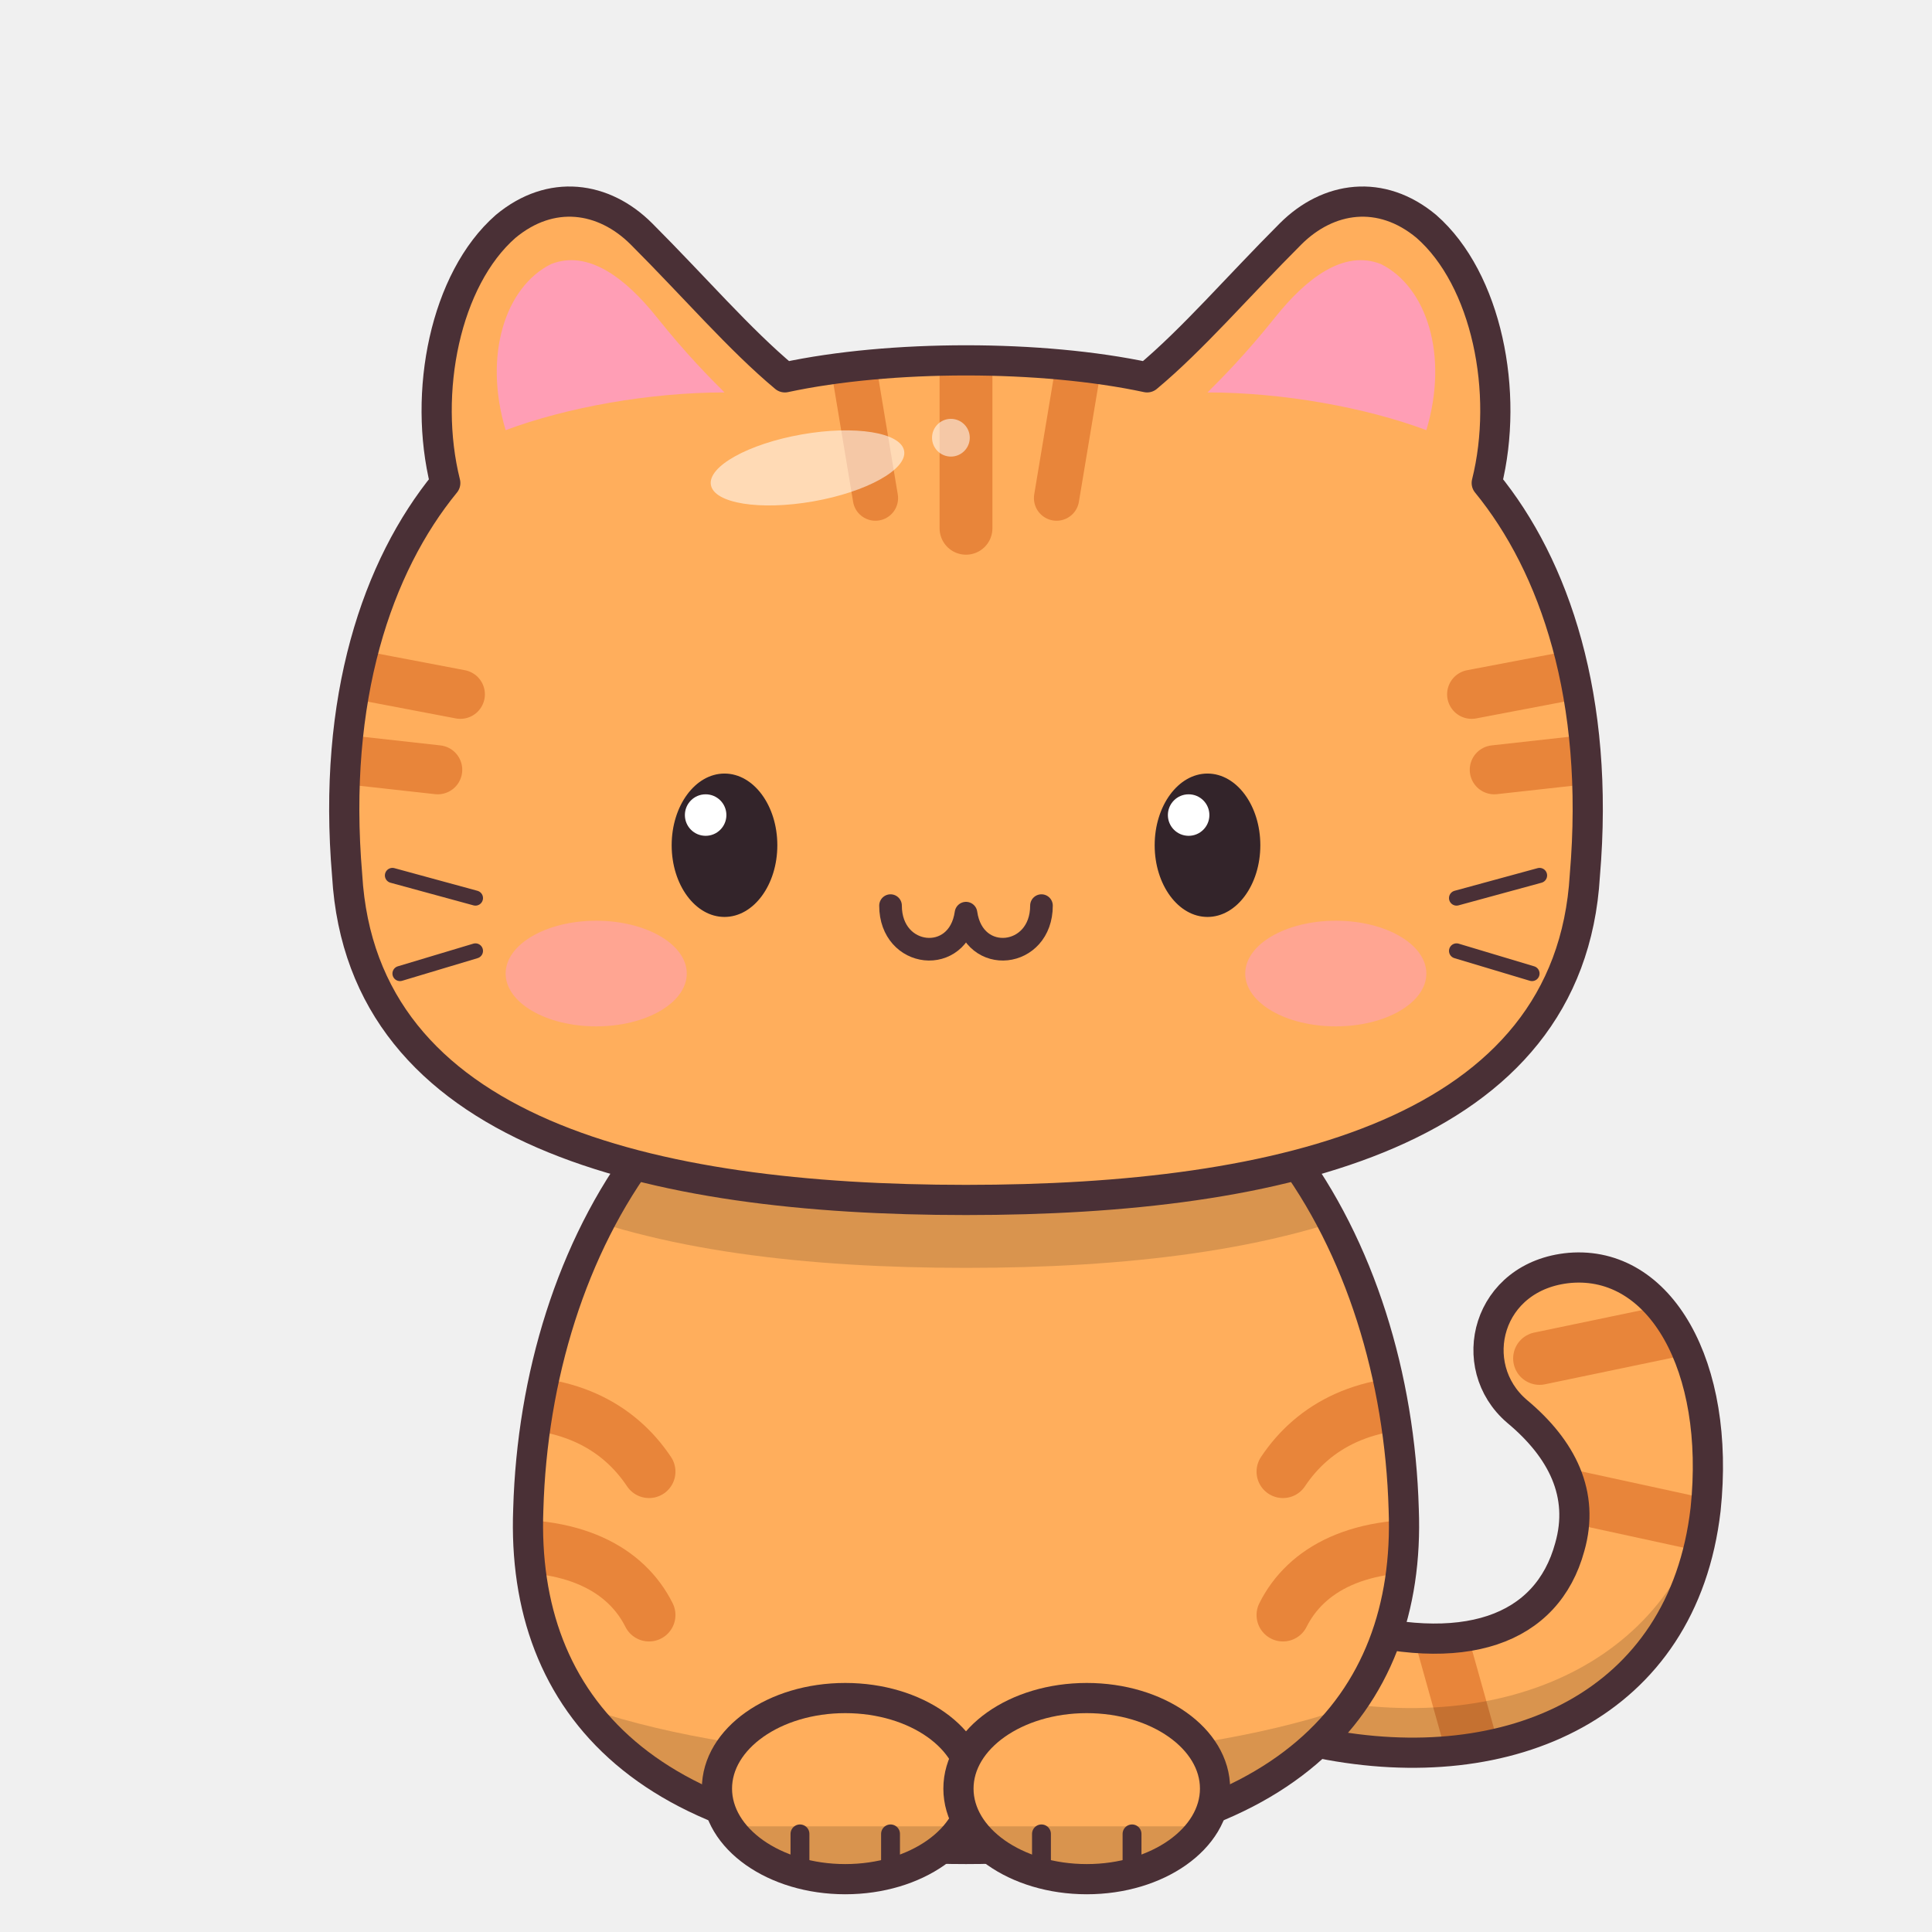
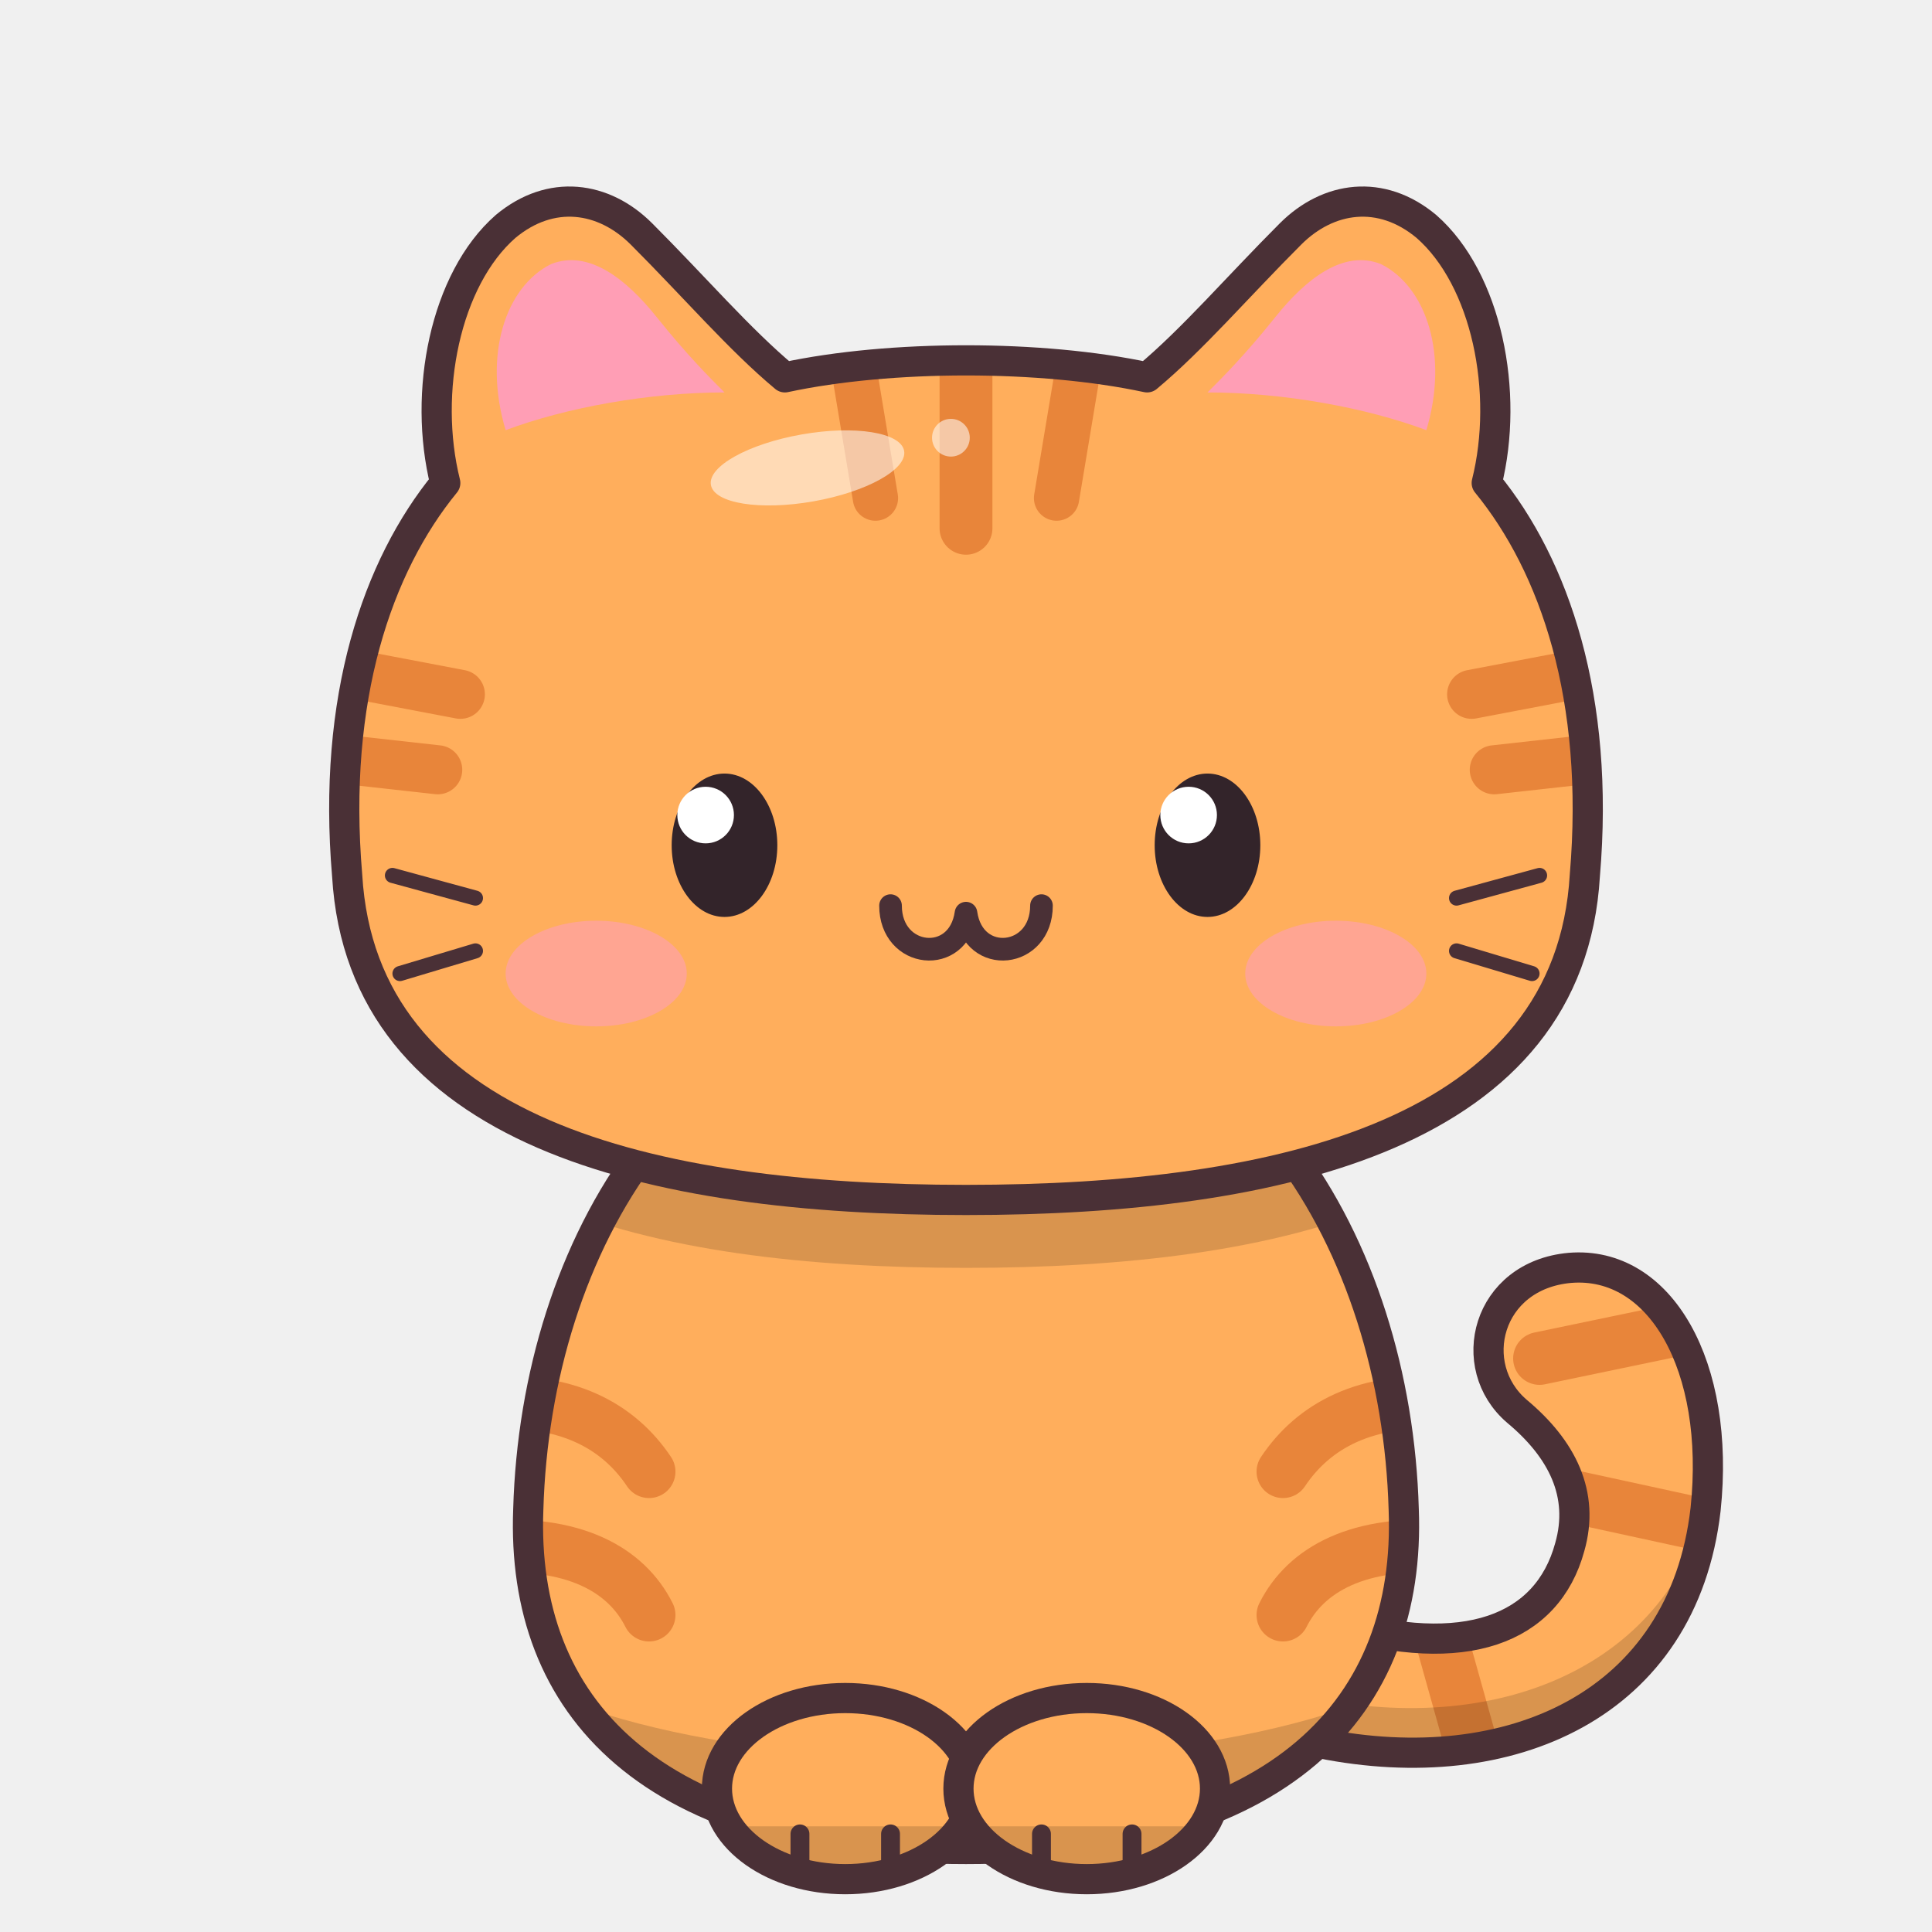
<svg xmlns="http://www.w3.org/2000/svg" viewBox="0 0 512 512" width="512" height="512">
  <defs>
    <path id="tail-shape" d="M350 462 C400 472 446 452 452 400 C456 362 440 334 416 336 C394 338 388 362 402 374 C414 384 420 396 416 410 C410 432 388 440 354 430 Z" />
    <path id="body-shape" d="M256 262 C330 262 370 330 372 400 C374 452 340 490 256 490 C172 490 138 452 140 400 C142 330 182 262 256 262 Z" />
    <ellipse id="paw-l-shape" cx="224" cy="474" rx="34" ry="24" />
    <ellipse id="paw-r-shape" cx="288" cy="474" rx="34" ry="24" />
    <path id="head-shape" d="M256 318 C172 318 96 300 92 232 C88 185 100 150 118 128 C112 104 118 74 134 60 C146 50 160 52 170 62 C184 76 196 90 208 100 C236 94 276 94 304 100 C316 90 328 76 342 62 C352 52 366 50 378 60 C394 74 400 104 394 128 C412 150 424 185 420 232 C416 300 340 318 256 318 Z" />
    <clipPath id="clip-tail">
      <use href="#tail-shape" />
    </clipPath>
    <clipPath id="clip-body">
      <use href="#body-shape" />
    </clipPath>
    <clipPath id="clip-paw-l">
      <use href="#paw-l-shape" />
    </clipPath>
    <clipPath id="clip-paw-r">
      <use href="#paw-r-shape" />
    </clipPath>
    <clipPath id="clip-head">
      <use href="#head-shape" />
    </clipPath>
  </defs>
  <g stroke-linejoin="round" stroke-linecap="round">
    <g id="tail">
      <use href="#tail-shape" fill="#FFAE5C" />
      <g clip-path="url(#clip-tail)">
        <g fill="none" stroke="#E8853A" stroke-width="14" stroke-linecap="round">
          <path d="M378 420 L392 470" />
          <path d="M414 396 L460 406" />
          <path d="M408 360 L456 350" />
        </g>
        <path class="shade" fill="#000" fill-opacity="0.15" d="M340 448 C392 462 440 444 452 400 L470 400 L470 500 L330 500 Z" />
      </g>
      <use href="#tail-shape" fill="none" stroke="#4A3036" stroke-width="8" />
    </g>
    <g id="body">
      <use href="#body-shape" fill="#FFAE5C" />
      <g clip-path="url(#clip-body)">
        <g fill="none" stroke="#E8853A" stroke-width="14" stroke-linecap="round">
          <path d="M128 372 C150 370 164 378 172 390" />
          <path d="M128 410 C152 408 166 416 172 428" />
          <path d="M384 372 C362 370 348 378 340 390" />
          <path d="M384 410 C360 408 346 416 340 428" />
        </g>
        <use class="shade" href="#head-shape" fill="#000" fill-opacity="0.15" transform="translate(0 18)" />
        <path class="shade" fill="#000" fill-opacity="0.15" d="M120 432 C160 478 352 478 392 432 L400 520 L112 520 Z" />
      </g>
      <use href="#body-shape" fill="none" stroke="#4A3036" stroke-width="8" />
    </g>
    <g id="paw-l">
      <use href="#paw-l-shape" fill="#FFAE5C" />
      <g clip-path="url(#clip-paw-l)">
        <rect class="shade" fill="#000" fill-opacity="0.15" x="180" y="484" width="90" height="20" />
      </g>
      <use href="#paw-l-shape" fill="none" stroke="#4A3036" stroke-width="8" />
      <path fill="none" stroke="#4A3036" stroke-width="5" d="M212 496 L212 486 M236 496 L236 486" />
    </g>
    <g id="paw-r">
      <use href="#paw-r-shape" fill="#FFAE5C" />
      <g clip-path="url(#clip-paw-r)">
        <rect class="shade" fill="#000" fill-opacity="0.15" x="244" y="484" width="90" height="20" />
      </g>
      <use href="#paw-r-shape" fill="none" stroke="#4A3036" stroke-width="8" />
      <path fill="none" stroke="#4A3036" stroke-width="5" d="M276 496 L276 486 M300 496 L300 486" />
    </g>
    <g id="head">
      <use href="#head-shape" fill="#FFAE5C" />
      <g clip-path="url(#clip-head)">
        <g fill="none" stroke="#E8853A" stroke-linecap="round">
          <path stroke-width="14" d="M256 90 L256 140" />
          <path stroke-width="12" d="M226 96 L232 132" />
          <path stroke-width="12" d="M286 96 L280 132" />
          <path stroke-width="13" d="M80 176 L122 184" />
          <path stroke-width="13" d="M80 200 L116 204" />
          <path stroke-width="13" d="M432 176 L390 184" />
          <path stroke-width="13" d="M432 200 L396 204" />
        </g>
      </g>
      <path fill="#FF9EB5" d="M134 114 C128 94 134 76 146 70 C156 66 166 74 174 84 C182 94 188 100 192 104 C172 104 150 108 134 114 Z" />
      <path fill="#FF9EB5" d="M378 114 C384 94 378 76 366 70 C356 66 346 74 338 84 C330 94 324 100 320 104 C340 104 362 108 378 114 Z" />
      <ellipse fill="#FFFFFF" fill-opacity="0.55" cx="214" cy="124" rx="26" ry="9" transform="rotate(-10 214 124)" />
      <circle fill="#FFFFFF" fill-opacity="0.55" cx="252" cy="116" r="5" />
      <use href="#head-shape" fill="none" stroke="#4A3036" stroke-width="8" />
    </g>
  </g>
  <g id="face">
    <g stroke-linejoin="round" stroke-linecap="round">
      <ellipse fill="#FF9EB5" fill-opacity="0.6" cx="158" cy="258" rx="24" ry="14" />
      <ellipse fill="#FF9EB5" fill-opacity="0.6" cx="354" cy="258" rx="24" ry="14" />
      <path fill="none" stroke="#4A3036" stroke-width="4" d="M126 238 L104 232 M126 252 L106 258 M386 238 L408 232 M386 252 L406 258" />
      <ellipse fill="#33242A" cx="192" cy="224" rx="14" ry="19" />
      <ellipse fill="#33242A" cx="320" cy="224" rx="14" ry="19" />
-       <circle fill="#FFFFFF" cx="187" cy="216" r="5.5" />
-       <circle fill="#FFFFFF" cx="315" cy="216" r="5.5" />
+       <circle fill="#FFFFFF" cx="187" cy="216" r="7.5" />
+       <circle fill="#FFFFFF" cx="315" cy="216" r="7.5" />
      <path fill="none" stroke="#4A3036" stroke-width="6" d="M236 240 C236 254 254 256 256 242 C258 256 276 254 276 240" />
    </g>
  </g>
</svg>
